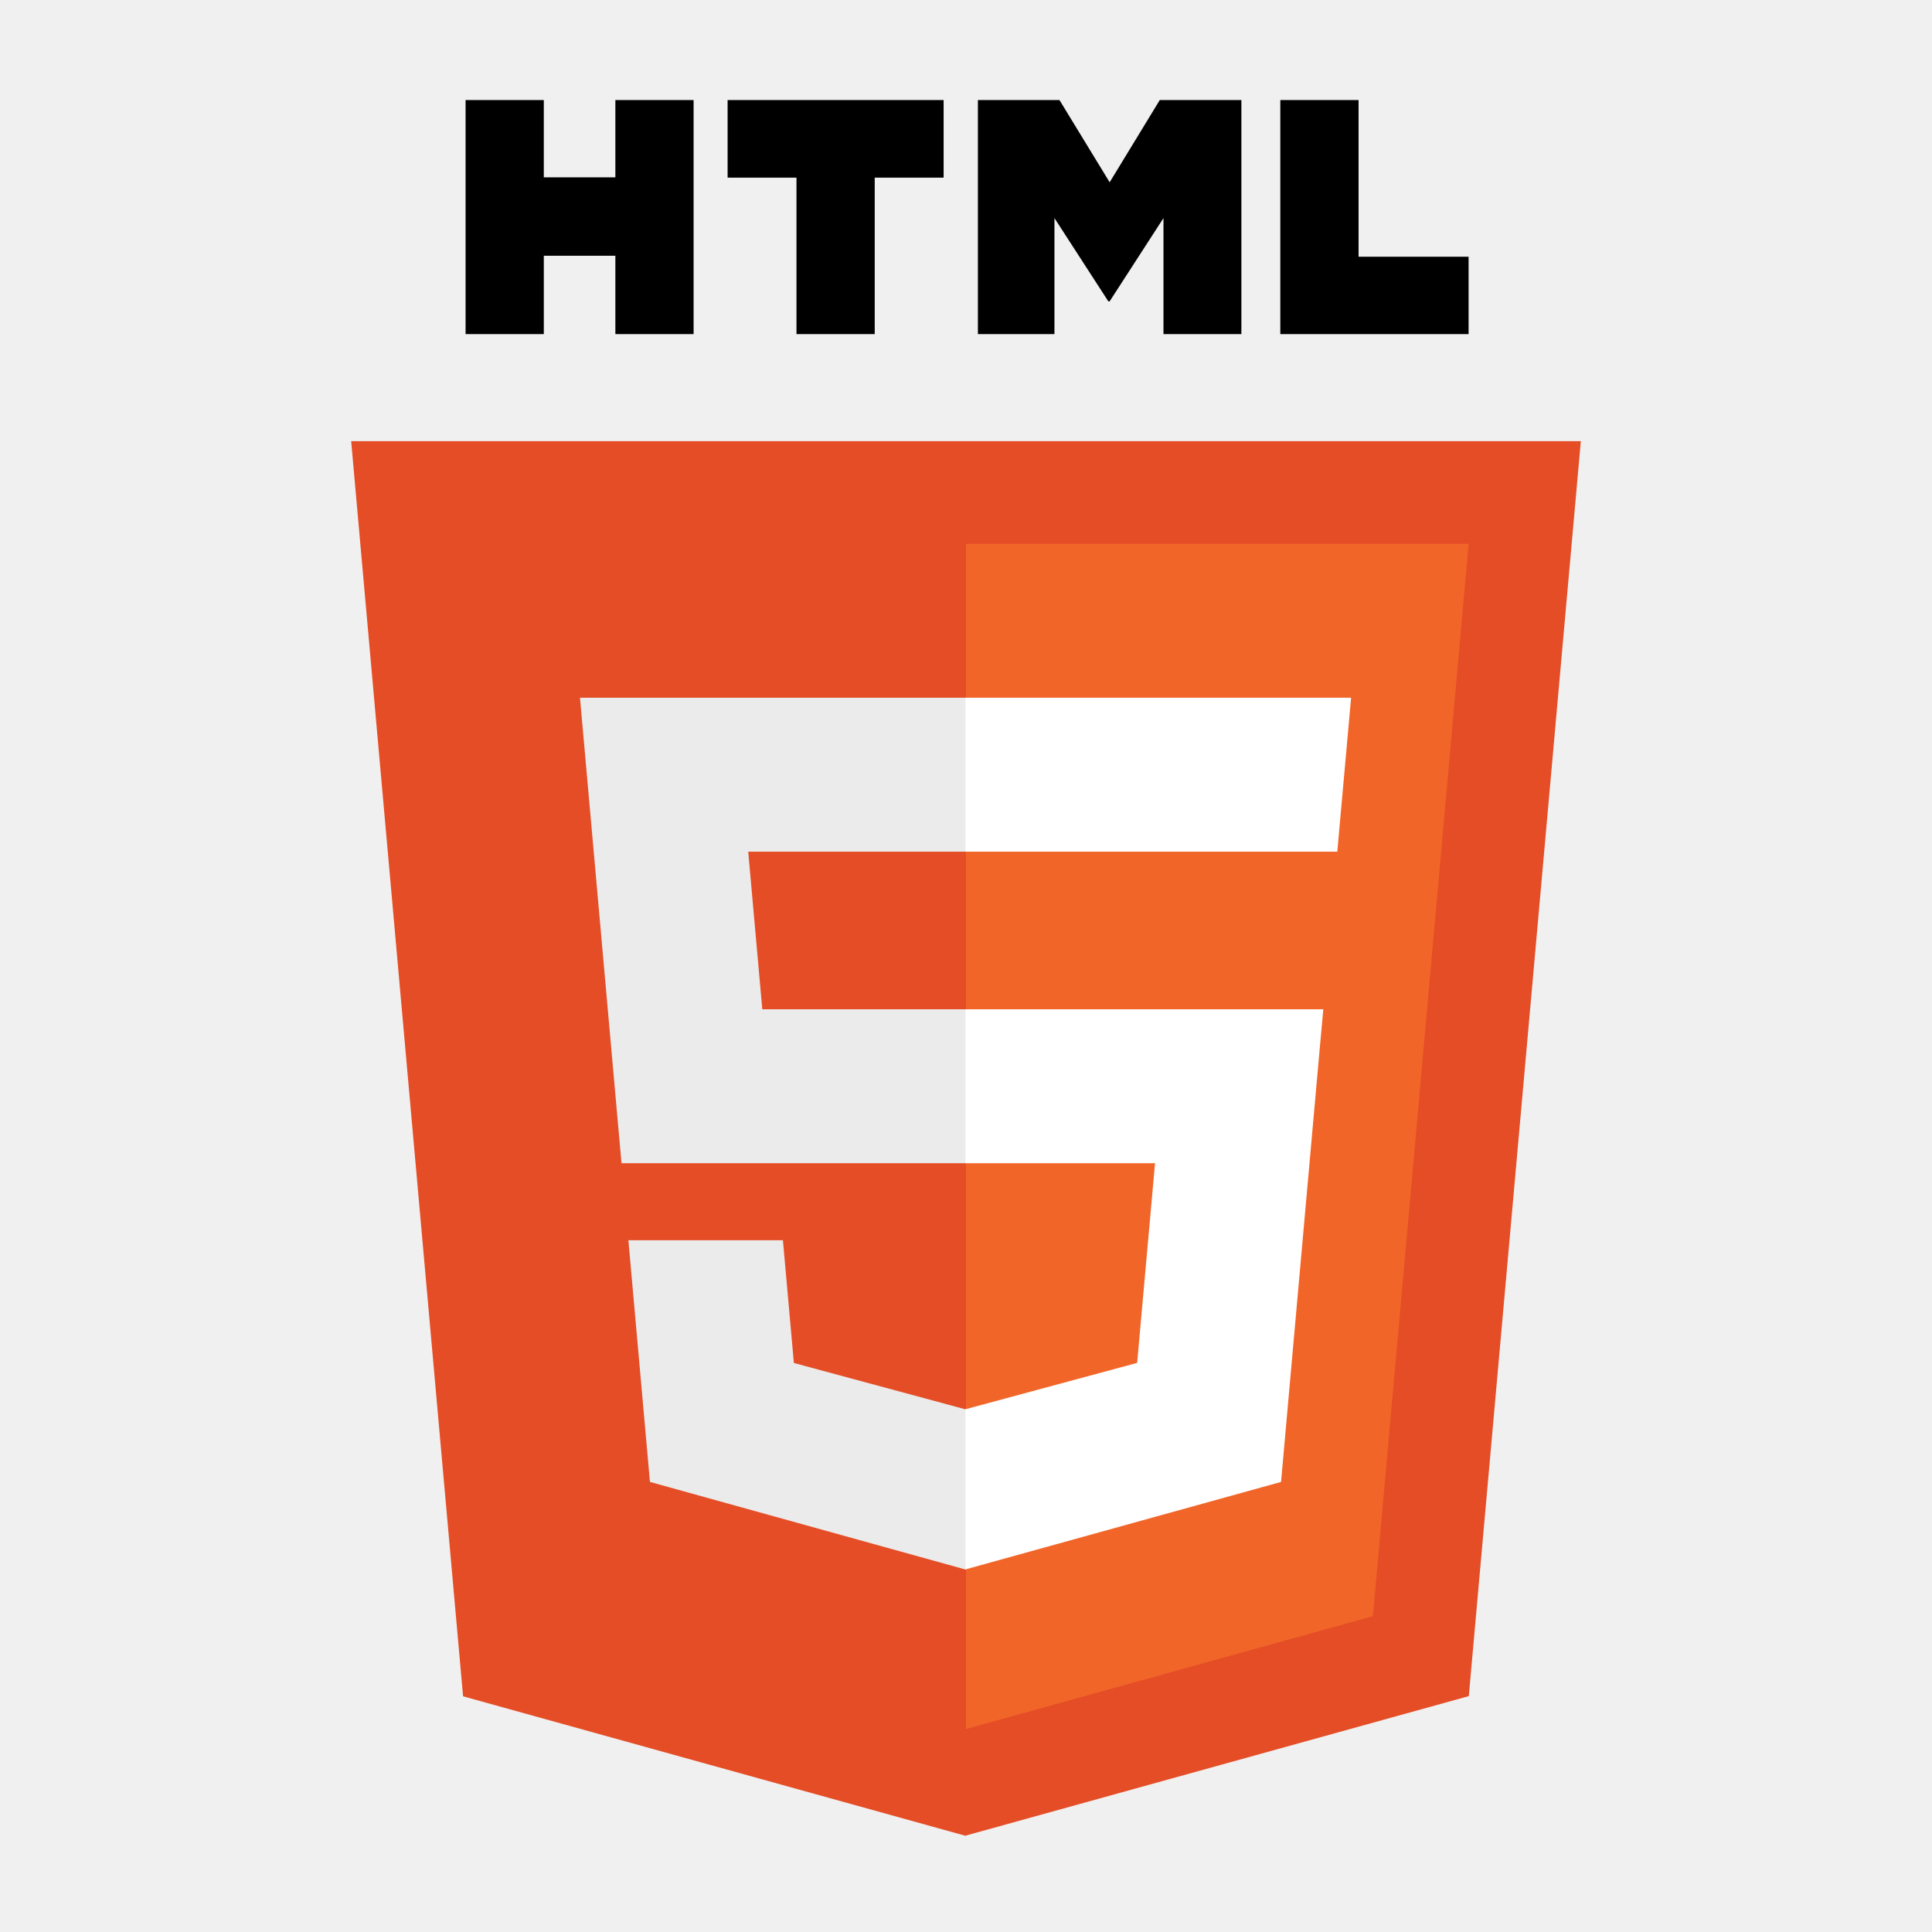
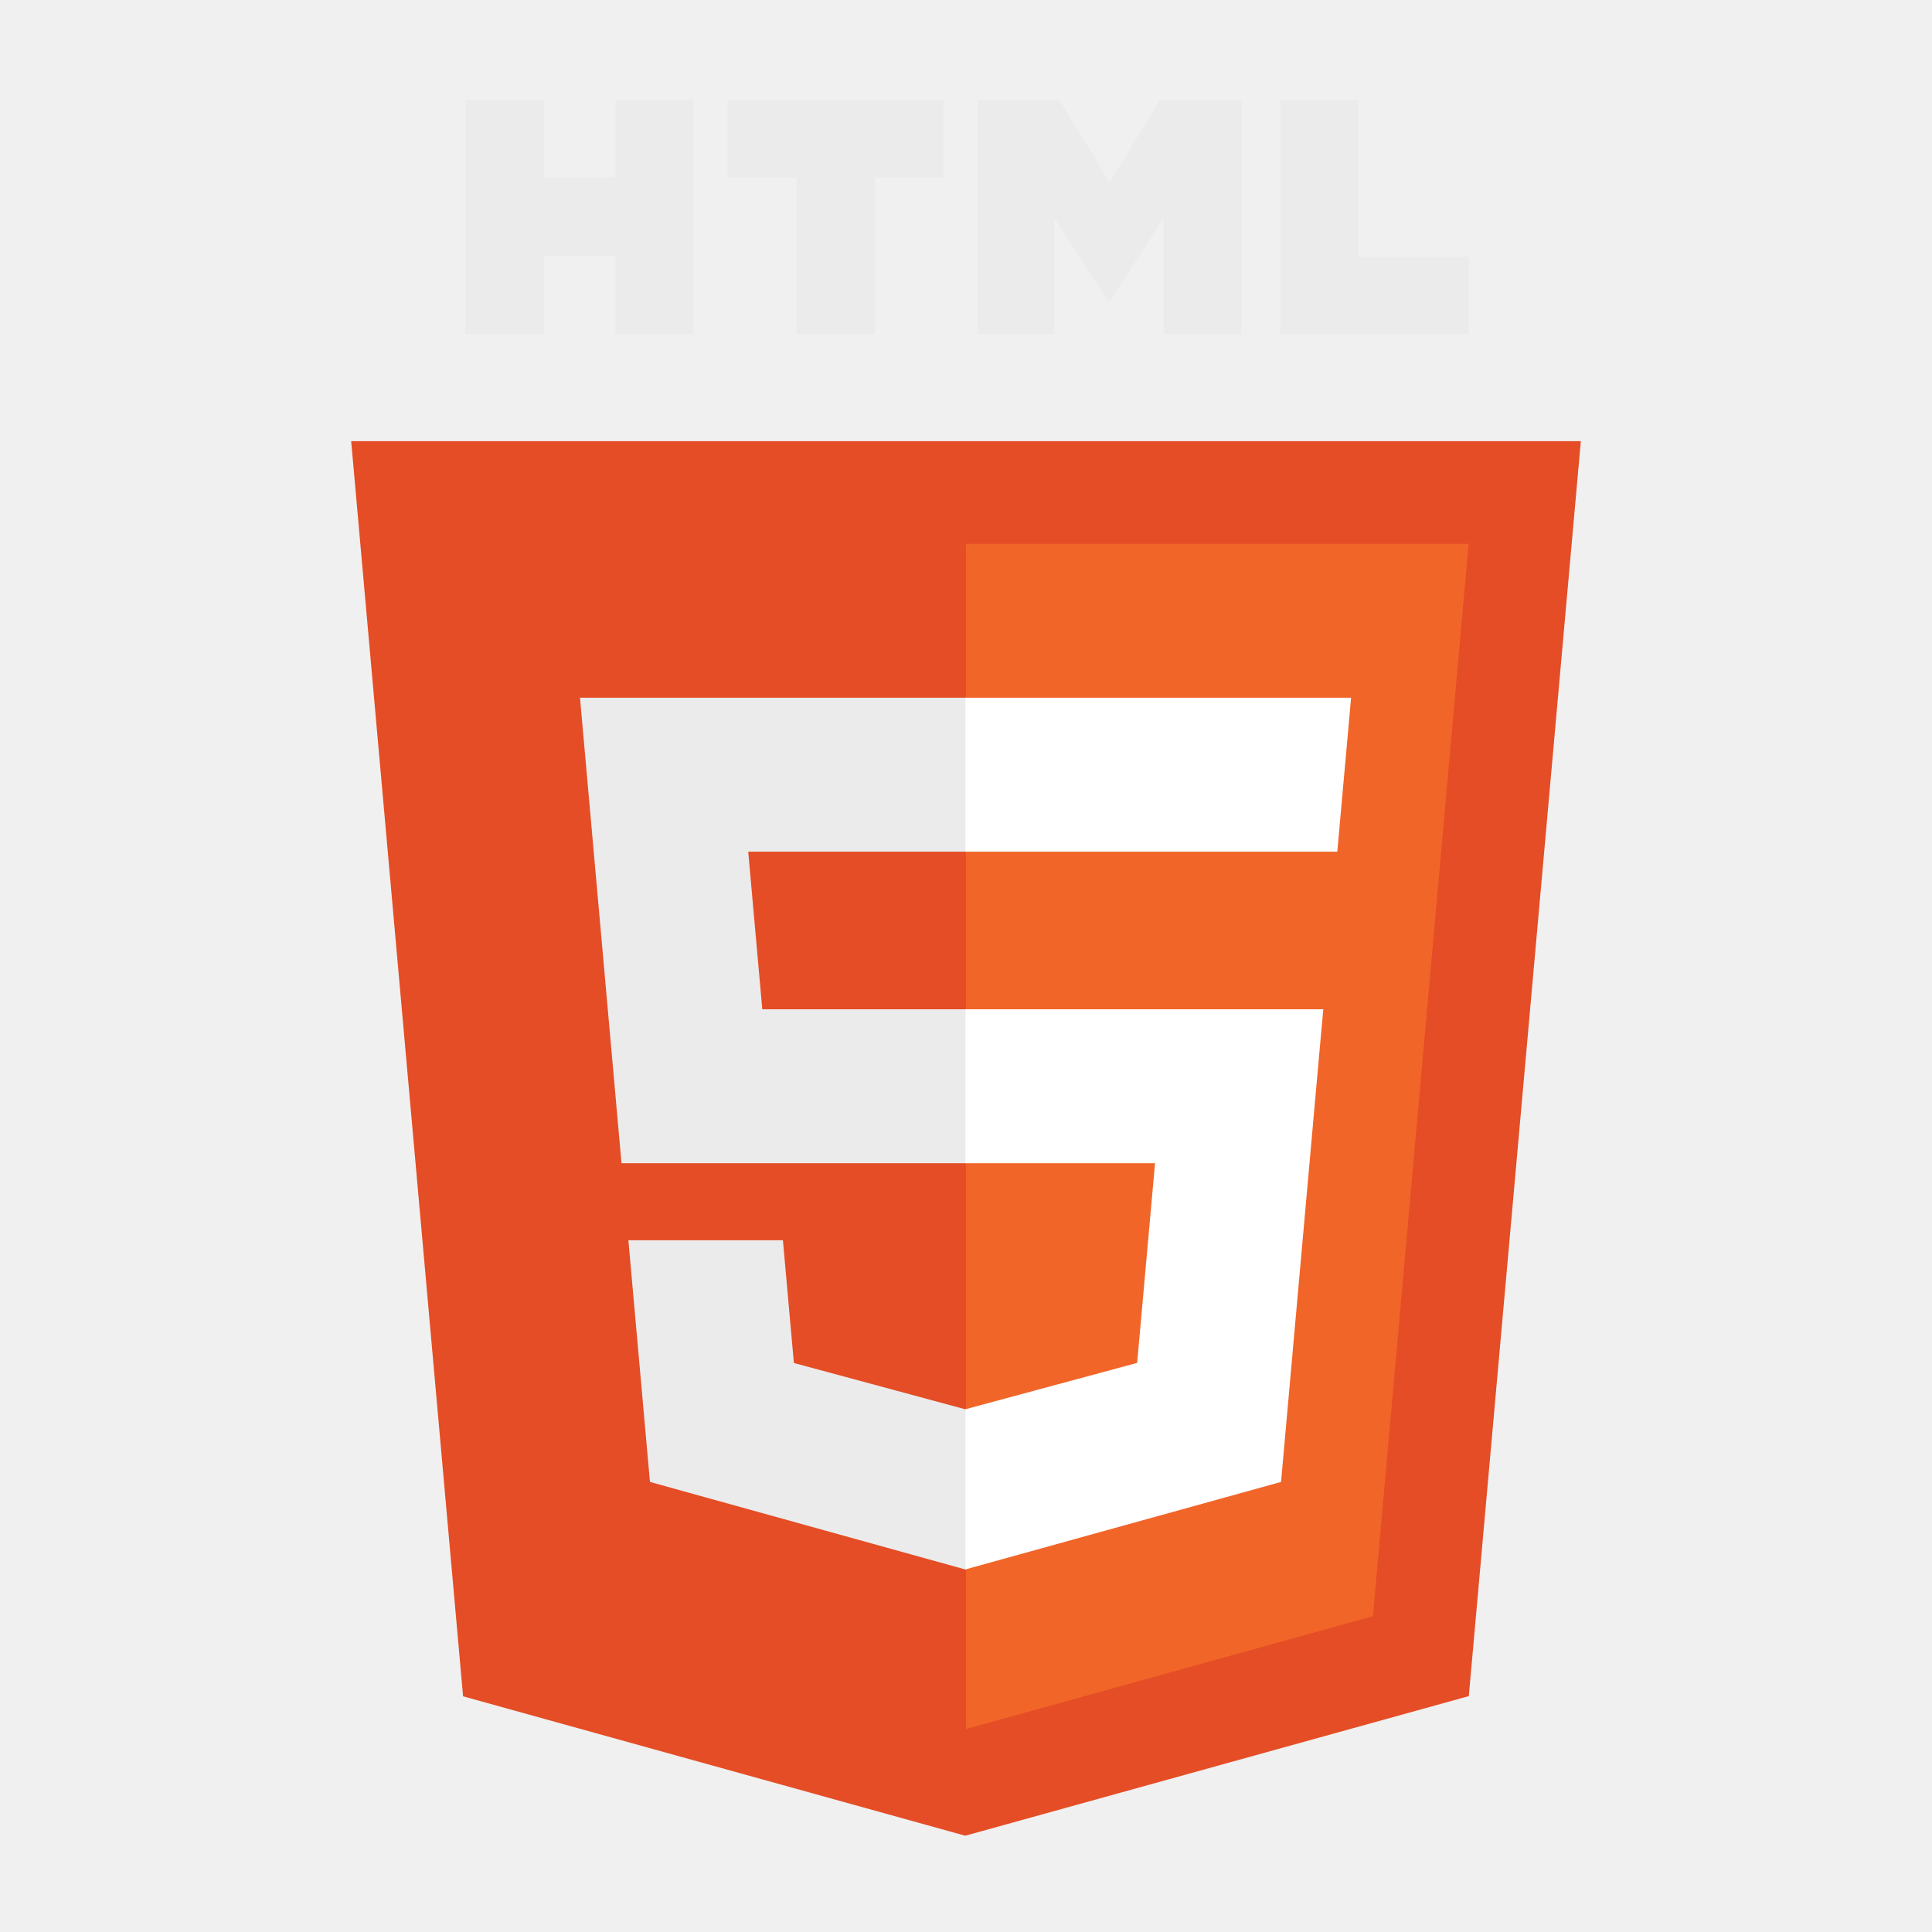
- <svg xmlns="http://www.w3.org/2000/svg" height="512px" style="enable-background:new 0 0 512 512;" version="1.1" viewBox="0 0 512 512" width="512px" xml:space="preserve">
+ <svg xmlns="http://www.w3.org/2000/svg" height="512px" style="enable-background:new 0 0 512 512;" version="1.1" viewBox="0 0 512 512" width="512px" xml:space="preserve" id="svg2">
+   <defs id="defs36" />
  <g id="形状_1_9_" style="enable-background:new    ;">
    <g id="形状_1">
-       <g>
-         <polygon points="93.063,116.909 122.719,449.542 255.8,486.486      389.249,449.489 418.938,116.909    " style="fill-rule:evenodd;clip-rule:evenodd;fill:#E44D26;" />
+       <g id="g6">
+         <polygon points="93.063,116.909 122.719,449.542 255.8,486.486      389.249,449.489 418.938,116.909    " style="fill-rule:evenodd;clip-rule:evenodd;fill:#E44D26;" id="polygon8" />
      </g>
    </g>
  </g>
  <g id="形状_1_8_" style="enable-background:new    ;">
    <g id="形状_1_1_">
-       <g>
-         <path d="M256,184.903H153.702l0.977,10.945l10.027,112.422H256     v-40.795h-53.984l-3.729-41.775H256V184.903z M210.386,361.206l-2.905-32.536h-40.953l5.716,64.056l83.568,23.198l0.188-0.052     v-42.445l-0.179,0.048L210.386,361.206z" style="fill-rule:evenodd;clip-rule:evenodd;fill:#EBEBEB;" />
+       <g id="g12">
+         <path d="M256,184.903H153.702l0.977,10.945l10.027,112.422H256     v-40.795h-53.984l-3.729-41.775H256V184.903z M210.386,361.206l-2.905-32.536h-40.953l5.716,64.056l83.568,23.198l0.188-0.052     v-42.445l-0.179,0.048L210.386,361.206z" style="fill-rule:evenodd;clip-rule:evenodd;fill:#EBEBEB;" id="path14" />
      </g>
    </g>
  </g>
  <g id="形状_1_7_" style="enable-background:new    ;">
    <g id="形状_1_2_">
-       <g>
-         <polygon points="256,144.106 256,458.208 363.832,428.313      389.203,144.106    " style="fill-rule:evenodd;clip-rule:evenodd;fill:#F16529;" />
+       <g id="g18">
+         <polygon points="256,144.106 256,458.208 363.832,428.313      389.203,144.106    " style="fill-rule:evenodd;clip-rule:evenodd;fill:#F16529;" id="polygon20" />
      </g>
    </g>
  </g>
  <g id="形状_1_6_" style="enable-background:new    ;">
    <g id="形状_1_3_">
-       <g>
-         <path d="M255.858,308.271h50.236l-4.736,52.91l-45.5,12.281v42.442     l83.634-23.179l0.614-6.892l9.587-107.403l0.995-10.955h-94.83V308.271z M255.858,184.903V225.7H354.4l0.818-9.17l1.859-20.682     l0.975-10.945H255.858z" style="fill-rule:evenodd;clip-rule:evenodd;fill:#FFFFFF;" />
+       <g id="g24">
+         <path d="M255.858,308.271h50.236l-4.736,52.91l-45.5,12.281v42.442     l83.634-23.179l0.614-6.892l9.587-107.403l0.995-10.955h-94.83V308.271z M255.858,184.903V225.7H354.4l0.818-9.17l1.859-20.682     l0.975-10.945H255.858z" style="fill-rule:evenodd;clip-rule:evenodd;fill:#FFFFFF;" id="path26" />
      </g>
    </g>
  </g>
  <g id="形状_1_5_" style="enable-background:new    ;">
    <g id="形状_1_4_">
-       <g>
-         <path d="M163.079,46.997h-18.965V26.514h-20.731v62.028h20.732V67.771h18.964     v20.771h20.732V26.514h-20.733V46.997z M192.824,47.083h18.252v41.459h20.733V47.083h18.26V26.514h-57.245V47.083z      M294.07,48.309l-13.299-21.795h-21.617v62.028h20.285V57.797l14.273,22.055h0.357l14.263-22.055v30.745h20.646V26.514h-21.626     L294.07,48.309z M360.036,68.039V26.514h-20.738v62.028h49.894V68.039H360.036z" style="fill-rule:evenodd;clip-rule:evenodd;" />
+       <g id="g30">
+         <path d="M163.079,46.997h-18.965V26.514h-20.731v62.028h20.732V67.771h18.964     v20.771h20.732V26.514h-20.733V46.997z M192.824,47.083h18.252v41.459h20.733V47.083h18.26V26.514h-57.245V47.083z      M294.07,48.309l-13.299-21.795h-21.617v62.028h20.285V57.797l14.273,22.055h0.357l14.263-22.055v30.745h20.646V26.514h-21.626     L294.07,48.309z M360.036,68.039V26.514h-20.738v62.028h49.894V68.039H360.036z" style="fill-rule:evenodd;clip-rule:evenodd;fill:#ebebeb;fill-opacity:1" id="path32" />
      </g>
    </g>
  </g>
</svg>
